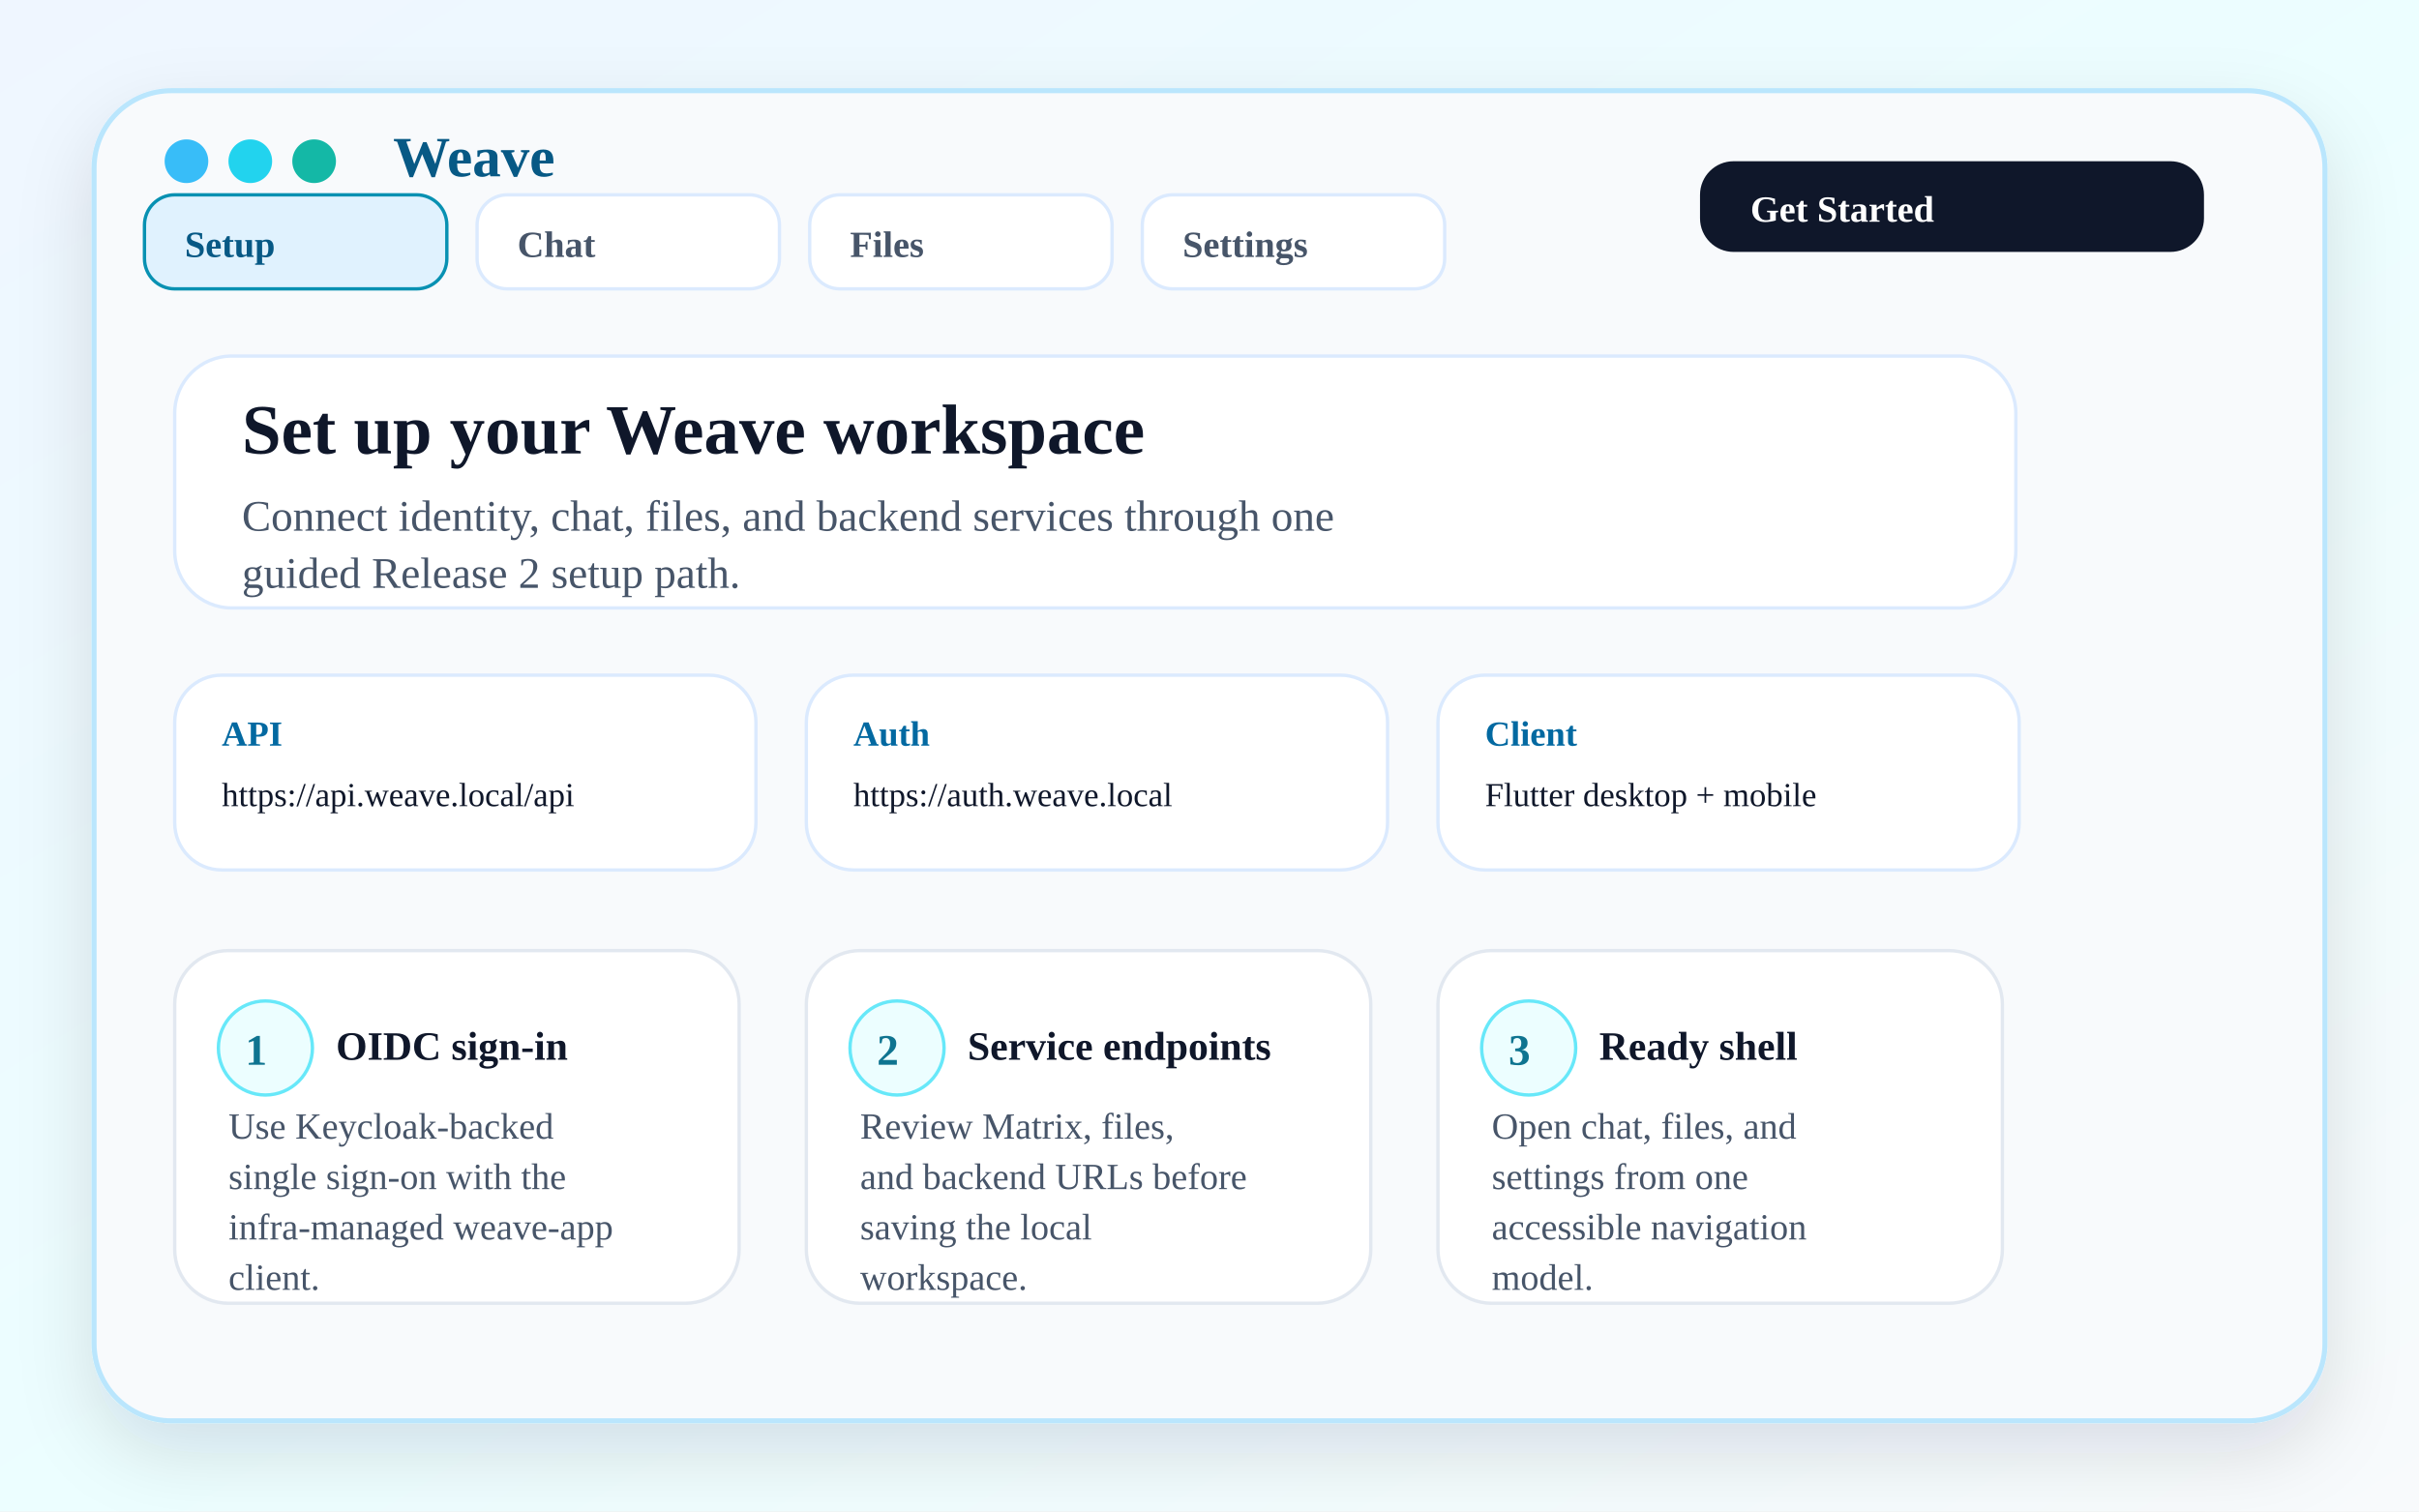
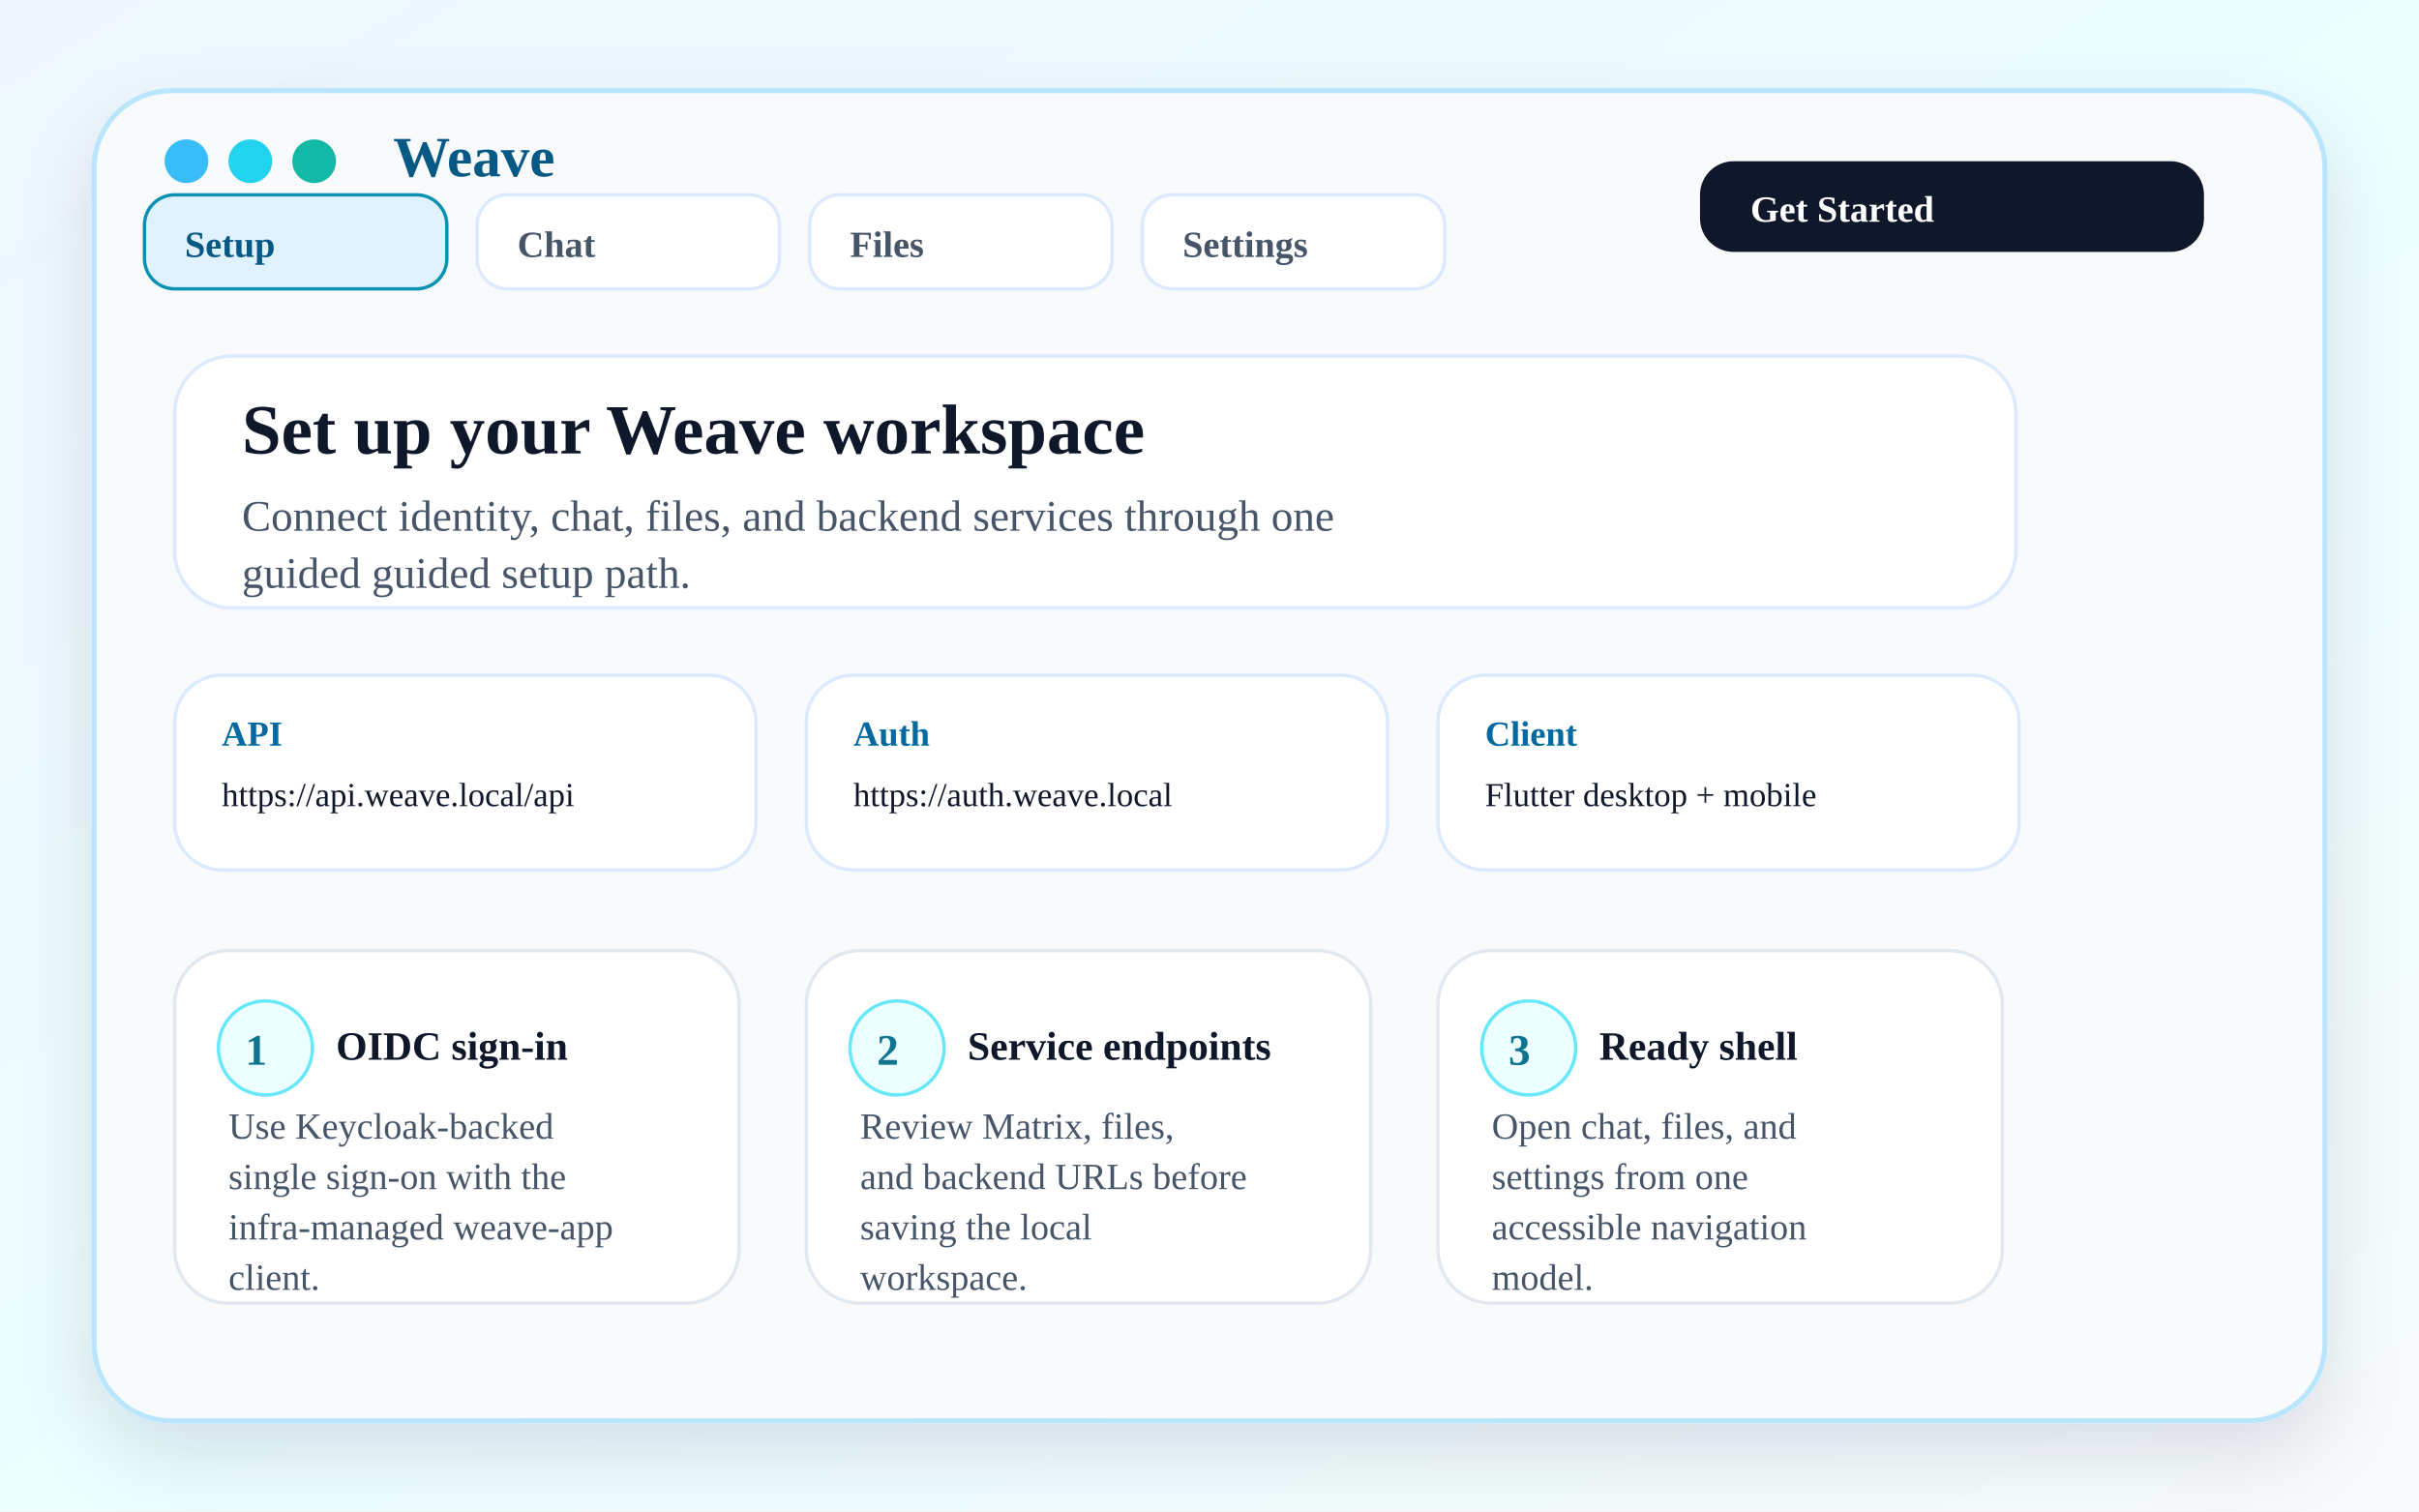
<svg xmlns="http://www.w3.org/2000/svg" width="1440" height="900" viewBox="0 0 1440 900" role="img" aria-labelledby="title desc">
  <defs>
    <linearGradient id="bg" x1="0" y1="0" x2="1" y2="1">
      <stop offset="0" stop-color="#eff6ff" />
      <stop offset="0.52" stop-color="#ecfeff" />
      <stop offset="1" stop-color="#f8fafc" />
    </linearGradient>
    <filter id="shadow" x="-10%" y="-10%" width="120%" height="130%">
      <feDropShadow dx="0" dy="18" stdDeviation="22" flood-color="#0f172a" flood-opacity="0.12" />
    </filter>
  </defs>
  <rect width="1440" height="900" fill="url(#bg)" />
  <rect x="56" y="54" width="1328" height="792" rx="46" fill="#f8fafc" stroke="#bae6fd" stroke-width="3" filter="url(#shadow)" />
  <circle cx="111" cy="96" r="13" fill="#38bdf8" />
  <circle cx="149" cy="96" r="13" fill="#22d3ee" />
  <circle cx="187" cy="96" r="13" fill="#14b8a6" />
  <text x="234" y="105" font-size="34" font-weight="900" fill="#075985">Weave</text>
  <rect x="86" y="116" width="180" height="56" rx="18" fill="#e0f2fe" stroke="#0891b2" stroke-width="2" />
  <text x="110" y="153" font-size="22" font-weight="700" fill="#075985">Setup</text>
  <rect x="284" y="116" width="180" height="56" rx="18" fill="#ffffff" stroke="#dbeafe" stroke-width="2" />
  <text x="308" y="153" font-size="22" font-weight="700" fill="#475569">Chat</text>
  <rect x="482" y="116" width="180" height="56" rx="18" fill="#ffffff" stroke="#dbeafe" stroke-width="2" />
  <text x="506" y="153" font-size="22" font-weight="700" fill="#475569">Files</text>
  <rect x="680" y="116" width="180" height="56" rx="18" fill="#ffffff" stroke="#dbeafe" stroke-width="2" />
  <text x="704" y="153" font-size="22" font-weight="700" fill="#475569">Settings</text>
  <rect x="104" y="212" width="1096" height="150" rx="34" fill="#ffffff" stroke="#dbeafe" stroke-width="2" />
  <text x="144" y="270" font-size="42" font-weight="900" fill="#0f172a">Set up your Weave workspace</text>
  <text x="144" y="316" font-size="26" font-weight="400" fill="#475569">Connect identity, chat, files, and backend services through one</text>
-   <text x="144" y="350" font-size="26" font-weight="400" fill="#475569">guided Release 2 setup path.</text>
+   <text x="144" y="350" font-size="26" font-weight="400" fill="#475569">guided guided setup path.</text>
  <rect x="104" y="402" width="346" height="116" rx="28" fill="#ffffff" stroke="#dbeafe" stroke-width="2" />
  <text x="132" y="444" font-size="21" font-weight="700" fill="#0369a1">API</text>
  <text x="132" y="480" font-size="20" font-weight="400" fill="#0f172a">https://api.weave.local/api</text>
  <rect x="480" y="402" width="346" height="116" rx="28" fill="#ffffff" stroke="#dbeafe" stroke-width="2" />
  <text x="508" y="444" font-size="21" font-weight="700" fill="#0369a1">Auth</text>
  <text x="508" y="480" font-size="20" font-weight="400" fill="#0f172a">https://auth.weave.local</text>
  <rect x="856" y="402" width="346" height="116" rx="28" fill="#ffffff" stroke="#dbeafe" stroke-width="2" />
  <text x="884" y="444" font-size="21" font-weight="700" fill="#0369a1">Client</text>
  <text x="884" y="480" font-size="20" font-weight="400" fill="#0f172a">Flutter desktop + mobile</text>
  <rect x="104" y="566" width="336" height="210" rx="32" fill="#ffffff" stroke="#e2e8f0" stroke-width="2" />
  <circle cx="158" cy="624" r="28" fill="#ecfeff" stroke="#67e8f9" stroke-width="2" />
  <text x="146" y="634" font-size="26" font-weight="800" fill="#0e7490">1</text>
  <text x="200" y="631" font-size="24" font-weight="800" fill="#0f172a">OIDC sign-in</text>
  <text x="136" y="678" font-size="22" font-weight="400" fill="#475569">Use Keycloak-backed</text>
  <text x="136" y="708" font-size="22" font-weight="400" fill="#475569">single sign-on with the</text>
  <text x="136" y="738" font-size="22" font-weight="400" fill="#475569">infra-managed weave-app</text>
  <text x="136" y="768" font-size="22" font-weight="400" fill="#475569">client.</text>
  <rect x="480" y="566" width="336" height="210" rx="32" fill="#ffffff" stroke="#e2e8f0" stroke-width="2" />
  <circle cx="534" cy="624" r="28" fill="#ecfeff" stroke="#67e8f9" stroke-width="2" />
  <text x="522" y="634" font-size="26" font-weight="800" fill="#0e7490">2</text>
  <text x="576" y="631" font-size="24" font-weight="800" fill="#0f172a">Service endpoints</text>
  <text x="512" y="678" font-size="22" font-weight="400" fill="#475569">Review Matrix, files,</text>
  <text x="512" y="708" font-size="22" font-weight="400" fill="#475569">and backend URLs before</text>
  <text x="512" y="738" font-size="22" font-weight="400" fill="#475569">saving the local</text>
  <text x="512" y="768" font-size="22" font-weight="400" fill="#475569">workspace.</text>
  <rect x="856" y="566" width="336" height="210" rx="32" fill="#ffffff" stroke="#e2e8f0" stroke-width="2" />
  <circle cx="910" cy="624" r="28" fill="#ecfeff" stroke="#67e8f9" stroke-width="2" />
  <text x="898" y="634" font-size="26" font-weight="800" fill="#0e7490">3</text>
  <text x="952" y="631" font-size="24" font-weight="800" fill="#0f172a">Ready shell</text>
  <text x="888" y="678" font-size="22" font-weight="400" fill="#475569">Open chat, files, and</text>
  <text x="888" y="708" font-size="22" font-weight="400" fill="#475569">settings from one</text>
  <text x="888" y="738" font-size="22" font-weight="400" fill="#475569">accessible navigation</text>
  <text x="888" y="768" font-size="22" font-weight="400" fill="#475569">model.</text>
  <rect x="1012" y="96" width="300" height="54" rx="20" fill="#0f172a" />
  <text x="1042" y="132" font-size="22" font-weight="800" fill="#ffffff">Get Started</text>
</svg>
